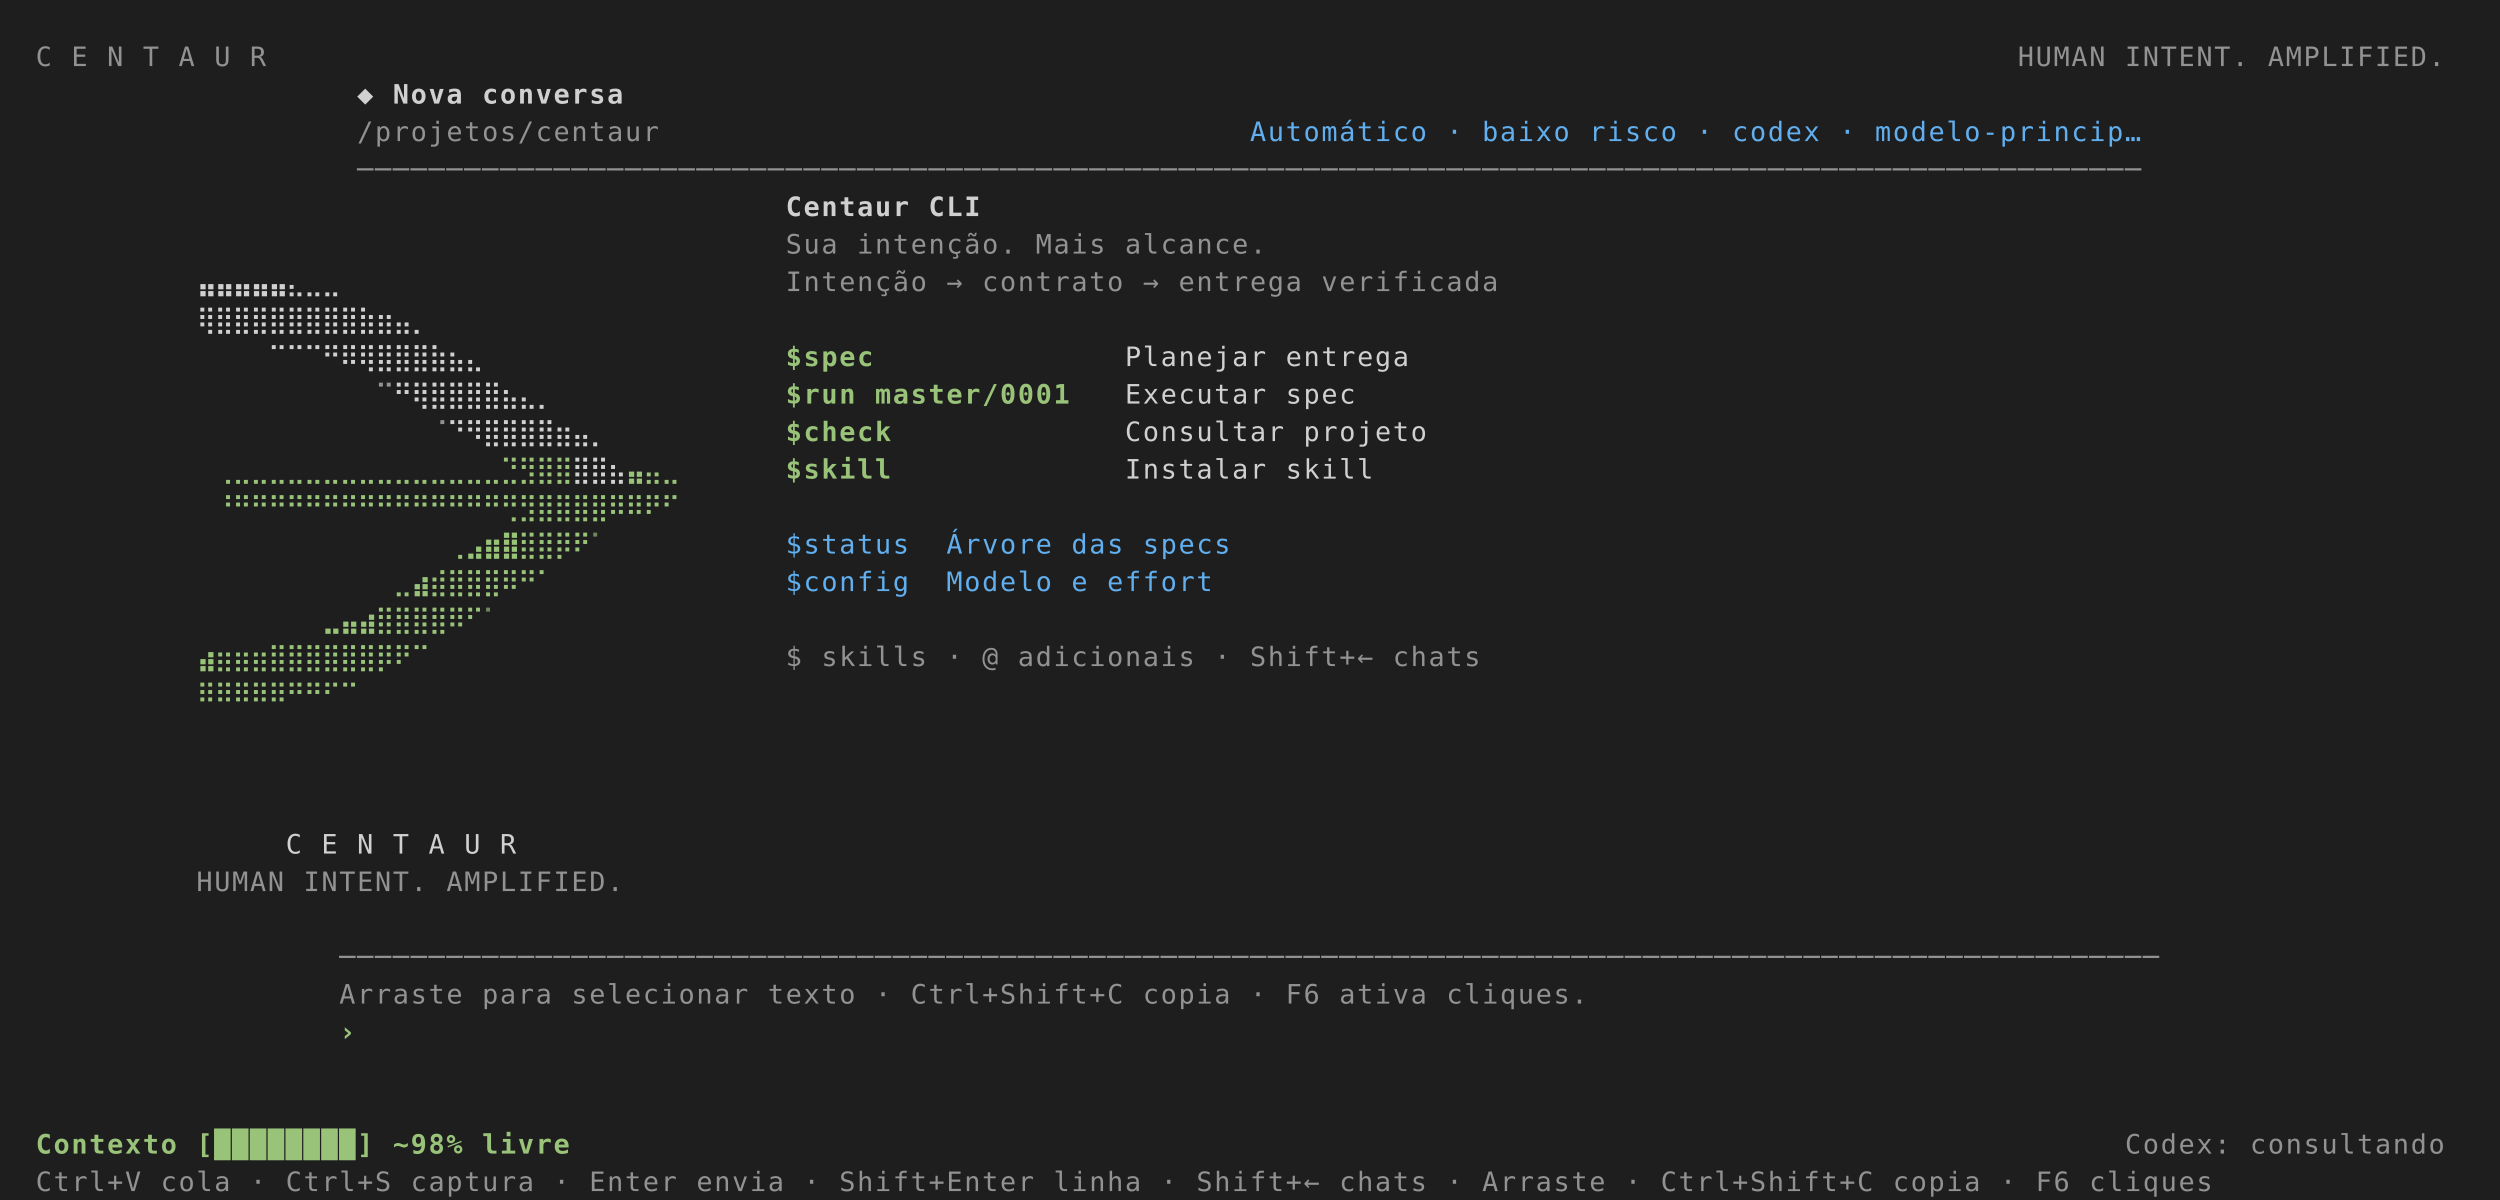
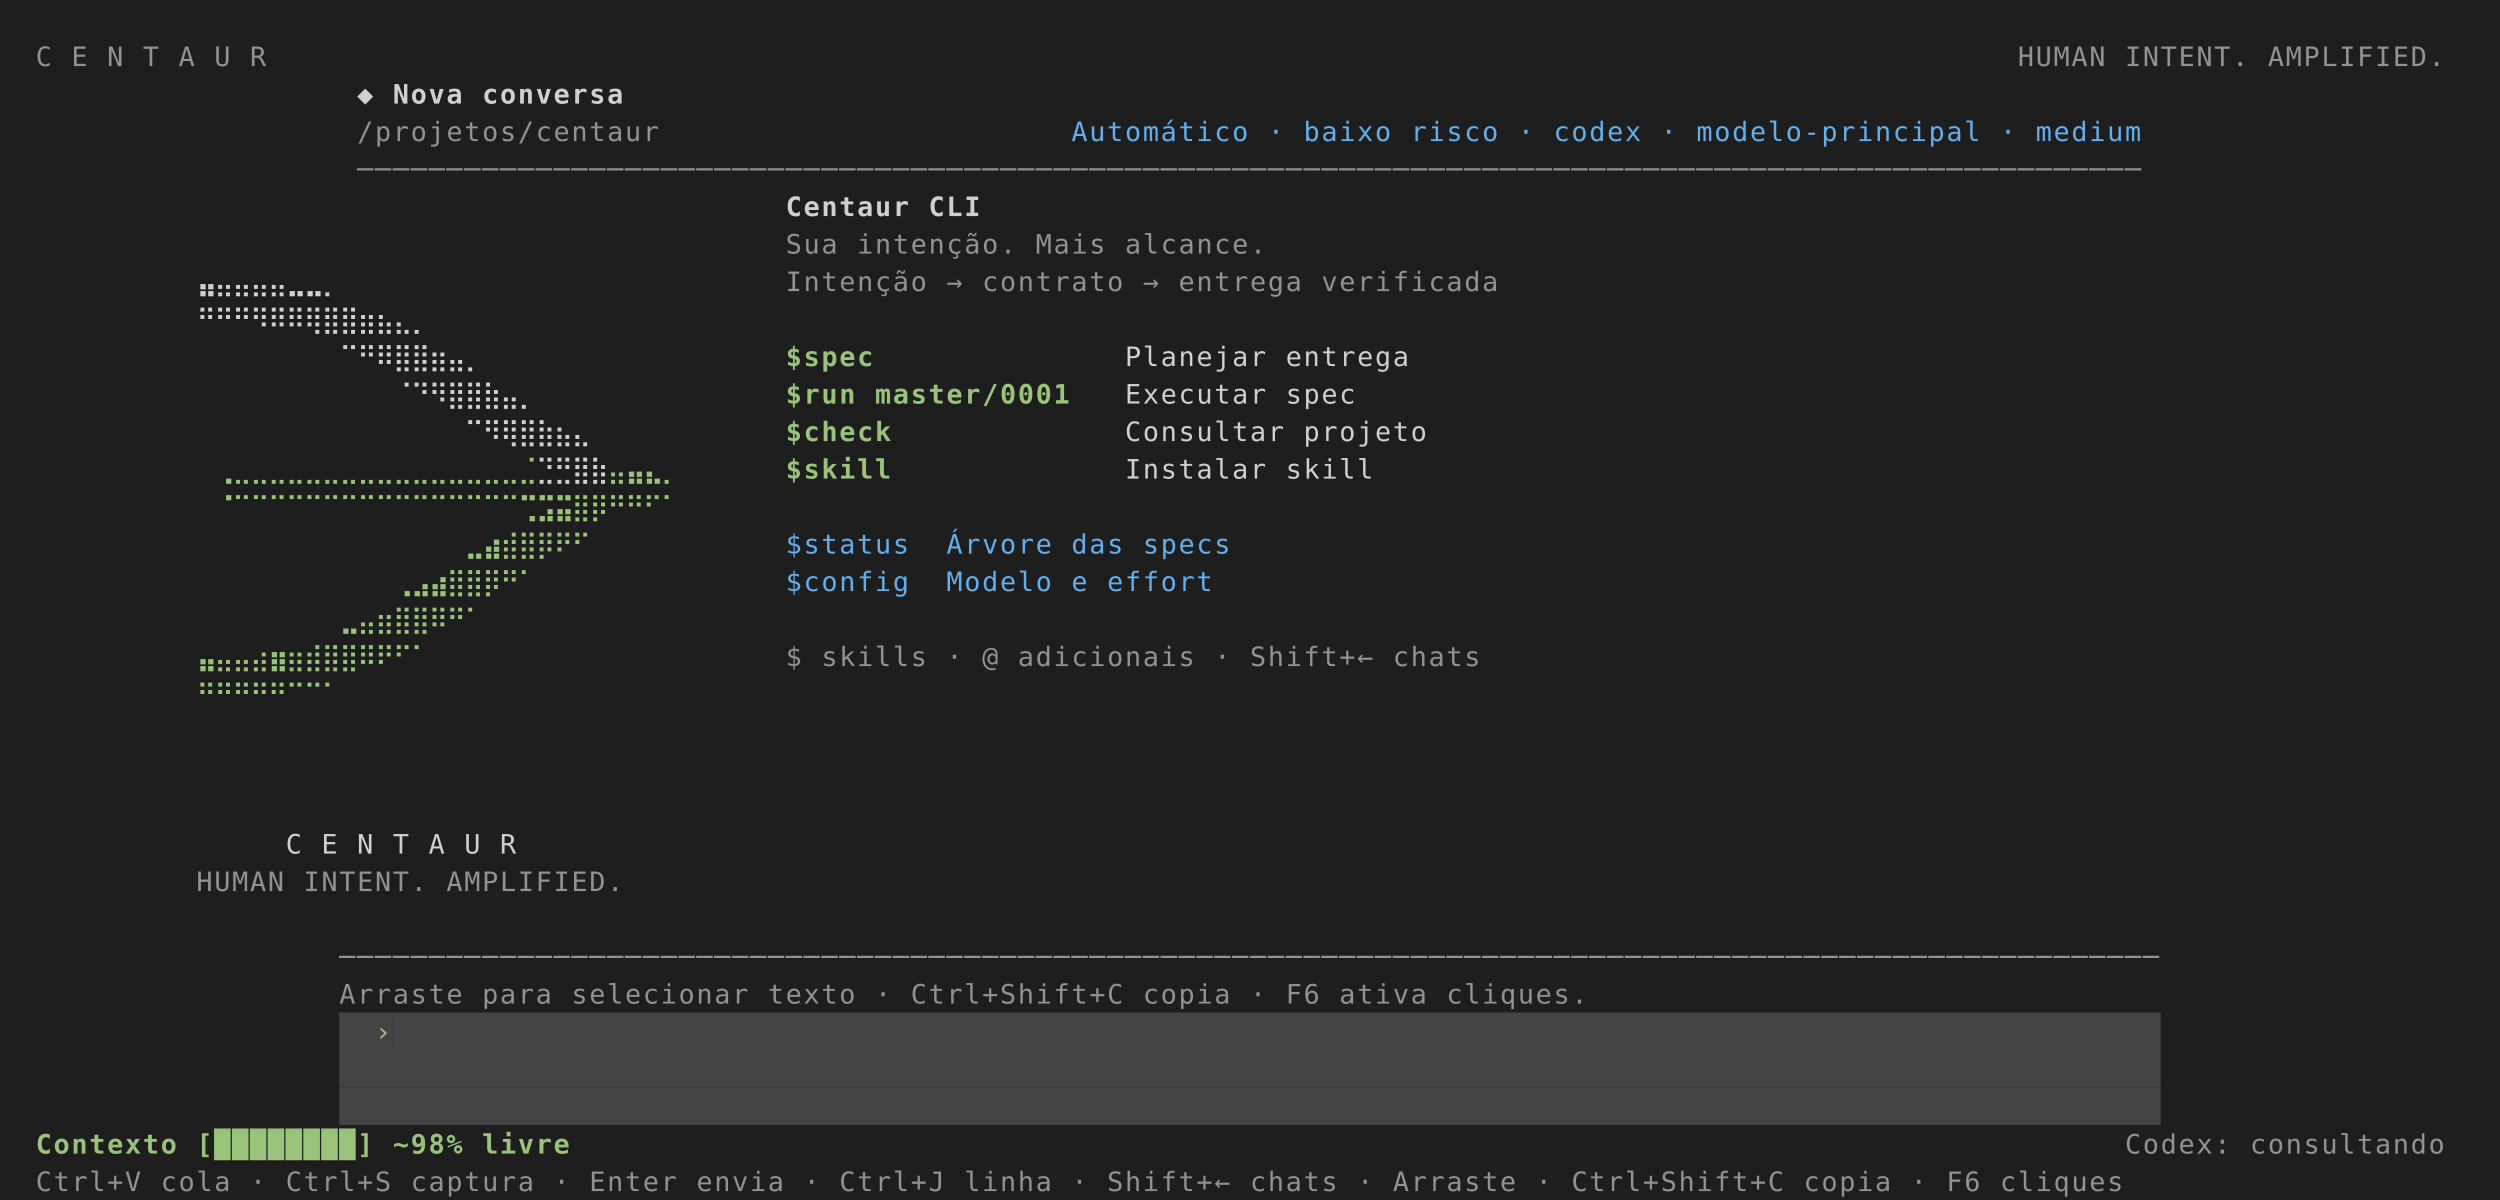
<svg xmlns="http://www.w3.org/2000/svg" width="1400" height="672" viewBox="0 0 1400 672">
  <rect width="100%" height="100%" fill="#1e1e1e" />
  <g font-family="DejaVu Sans Mono, DejaVu Sans, monospace" font-size="15">
    <rect x="20" y="21" width="130" height="21" fill="#1e1e1e" />
    <text y="37" fill="#929292" font-weight="normal">
      <tspan x="20">C</tspan>
      <tspan x="40">E</tspan>
      <tspan x="60">N</tspan>
      <tspan x="80">T</tspan>
      <tspan x="100">A</tspan>
      <tspan x="120">U</tspan>
      <tspan x="140">R</tspan>
    </text>
    <rect x="1130" y="21" width="240" height="21" fill="#1e1e1e" />
    <text y="37" fill="#929292" font-weight="normal">
      <tspan x="1130">H</tspan>
      <tspan x="1140">U</tspan>
      <tspan x="1150">M</tspan>
      <tspan x="1160">A</tspan>
      <tspan x="1170">N</tspan>
      <tspan x="1190">I</tspan>
      <tspan x="1200">N</tspan>
      <tspan x="1210">T</tspan>
      <tspan x="1220">E</tspan>
      <tspan x="1230">N</tspan>
      <tspan x="1240">T</tspan>
      <tspan x="1250">.</tspan>
      <tspan x="1270">A</tspan>
      <tspan x="1280">M</tspan>
      <tspan x="1290">P</tspan>
      <tspan x="1300">L</tspan>
      <tspan x="1310">I</tspan>
      <tspan x="1320">F</tspan>
      <tspan x="1330">I</tspan>
      <tspan x="1340">E</tspan>
      <tspan x="1350">D</tspan>
      <tspan x="1360">.</tspan>
    </text>
    <rect x="200" y="42" width="150" height="21" fill="#1e1e1e" />
    <text y="58" fill="#d0d0d0" font-weight="bold">
      <tspan x="200">◆</tspan>
      <tspan x="220">N</tspan>
      <tspan x="230">o</tspan>
      <tspan x="240">v</tspan>
      <tspan x="250">a</tspan>
      <tspan x="270">c</tspan>
      <tspan x="280">o</tspan>
      <tspan x="290">n</tspan>
      <tspan x="300">v</tspan>
      <tspan x="310">e</tspan>
      <tspan x="320">r</tspan>
      <tspan x="330">s</tspan>
      <tspan x="340">a</tspan>
    </text>
    <rect x="200" y="63" width="170" height="21" fill="#1e1e1e" />
    <text y="79" fill="#929292" font-weight="normal">
      <tspan x="200">/</tspan>
      <tspan x="210">p</tspan>
      <tspan x="220">r</tspan>
      <tspan x="230">o</tspan>
      <tspan x="240">j</tspan>
      <tspan x="250">e</tspan>
      <tspan x="260">t</tspan>
      <tspan x="270">o</tspan>
      <tspan x="280">s</tspan>
      <tspan x="290">/</tspan>
      <tspan x="300">c</tspan>
      <tspan x="310">e</tspan>
      <tspan x="320">n</tspan>
      <tspan x="330">t</tspan>
      <tspan x="340">a</tspan>
      <tspan x="350">u</tspan>
      <tspan x="360">r</tspan>
    </text>
-     <rect x="700" y="63" width="500" height="21" fill="#1e1e1e" />
+     <rect x="600" y="63" width="600" height="21" fill="#1e1e1e" />
    <text y="79" fill="#61afef" font-weight="normal">
-       <tspan x="700">A</tspan>
-       <tspan x="710">u</tspan>
-       <tspan x="720">t</tspan>
-       <tspan x="730">o</tspan>
-       <tspan x="740">m</tspan>
-       <tspan x="750">á</tspan>
-       <tspan x="760">t</tspan>
-       <tspan x="770">i</tspan>
-       <tspan x="780">c</tspan>
-       <tspan x="790">o</tspan>
-       <tspan x="810">·</tspan>
-       <tspan x="830">b</tspan>
-       <tspan x="840">a</tspan>
-       <tspan x="850">i</tspan>
-       <tspan x="860">x</tspan>
-       <tspan x="870">o</tspan>
-       <tspan x="890">r</tspan>
-       <tspan x="900">i</tspan>
-       <tspan x="910">s</tspan>
-       <tspan x="920">c</tspan>
-       <tspan x="930">o</tspan>
-       <tspan x="950">·</tspan>
-       <tspan x="970">c</tspan>
-       <tspan x="980">o</tspan>
-       <tspan x="990">d</tspan>
-       <tspan x="1000">e</tspan>
-       <tspan x="1010">x</tspan>
-       <tspan x="1030">·</tspan>
-       <tspan x="1050">m</tspan>
-       <tspan x="1060">o</tspan>
-       <tspan x="1070">d</tspan>
-       <tspan x="1080">e</tspan>
-       <tspan x="1090">l</tspan>
-       <tspan x="1100">o</tspan>
-       <tspan x="1110">-</tspan>
-       <tspan x="1120">p</tspan>
-       <tspan x="1130">r</tspan>
-       <tspan x="1140">i</tspan>
-       <tspan x="1150">n</tspan>
-       <tspan x="1160">c</tspan>
+       <tspan x="600">A</tspan>
+       <tspan x="610">u</tspan>
+       <tspan x="620">t</tspan>
+       <tspan x="630">o</tspan>
+       <tspan x="640">m</tspan>
+       <tspan x="650">á</tspan>
+       <tspan x="660">t</tspan>
+       <tspan x="670">i</tspan>
+       <tspan x="680">c</tspan>
+       <tspan x="690">o</tspan>
+       <tspan x="710">·</tspan>
+       <tspan x="730">b</tspan>
+       <tspan x="740">a</tspan>
+       <tspan x="750">i</tspan>
+       <tspan x="760">x</tspan>
+       <tspan x="770">o</tspan>
+       <tspan x="790">r</tspan>
+       <tspan x="800">i</tspan>
+       <tspan x="810">s</tspan>
+       <tspan x="820">c</tspan>
+       <tspan x="830">o</tspan>
+       <tspan x="850">·</tspan>
+       <tspan x="870">c</tspan>
+       <tspan x="880">o</tspan>
+       <tspan x="890">d</tspan>
+       <tspan x="900">e</tspan>
+       <tspan x="910">x</tspan>
+       <tspan x="930">·</tspan>
+       <tspan x="950">m</tspan>
+       <tspan x="960">o</tspan>
+       <tspan x="970">d</tspan>
+       <tspan x="980">e</tspan>
+       <tspan x="990">l</tspan>
+       <tspan x="1000">o</tspan>
+       <tspan x="1010">-</tspan>
+       <tspan x="1020">p</tspan>
+       <tspan x="1030">r</tspan>
+       <tspan x="1040">i</tspan>
+       <tspan x="1050">n</tspan>
+       <tspan x="1060">c</tspan>
+       <tspan x="1070">i</tspan>
+       <tspan x="1080">p</tspan>
+       <tspan x="1090">a</tspan>
+       <tspan x="1100">l</tspan>
+       <tspan x="1120">·</tspan>
+       <tspan x="1140">m</tspan>
+       <tspan x="1150">e</tspan>
+       <tspan x="1160">d</tspan>
      <tspan x="1170">i</tspan>
-       <tspan x="1180">p</tspan>
-       <tspan x="1190">…</tspan>
+       <tspan x="1180">u</tspan>
+       <tspan x="1190">m</tspan>
    </text>
    <rect x="200" y="84" width="1000" height="21" fill="#1e1e1e" />
    <text y="100" fill="#929292" font-weight="normal">
      <tspan x="200">─</tspan>
      <tspan x="210">─</tspan>
      <tspan x="220">─</tspan>
      <tspan x="230">─</tspan>
      <tspan x="240">─</tspan>
      <tspan x="250">─</tspan>
      <tspan x="260">─</tspan>
      <tspan x="270">─</tspan>
      <tspan x="280">─</tspan>
      <tspan x="290">─</tspan>
      <tspan x="300">─</tspan>
      <tspan x="310">─</tspan>
      <tspan x="320">─</tspan>
      <tspan x="330">─</tspan>
      <tspan x="340">─</tspan>
      <tspan x="350">─</tspan>
      <tspan x="360">─</tspan>
      <tspan x="370">─</tspan>
      <tspan x="380">─</tspan>
      <tspan x="390">─</tspan>
      <tspan x="400">─</tspan>
      <tspan x="410">─</tspan>
      <tspan x="420">─</tspan>
      <tspan x="430">─</tspan>
      <tspan x="440">─</tspan>
      <tspan x="450">─</tspan>
      <tspan x="460">─</tspan>
      <tspan x="470">─</tspan>
      <tspan x="480">─</tspan>
      <tspan x="490">─</tspan>
      <tspan x="500">─</tspan>
      <tspan x="510">─</tspan>
      <tspan x="520">─</tspan>
      <tspan x="530">─</tspan>
      <tspan x="540">─</tspan>
      <tspan x="550">─</tspan>
      <tspan x="560">─</tspan>
      <tspan x="570">─</tspan>
      <tspan x="580">─</tspan>
      <tspan x="590">─</tspan>
      <tspan x="600">─</tspan>
      <tspan x="610">─</tspan>
      <tspan x="620">─</tspan>
      <tspan x="630">─</tspan>
      <tspan x="640">─</tspan>
      <tspan x="650">─</tspan>
      <tspan x="660">─</tspan>
      <tspan x="670">─</tspan>
      <tspan x="680">─</tspan>
      <tspan x="690">─</tspan>
      <tspan x="700">─</tspan>
      <tspan x="710">─</tspan>
      <tspan x="720">─</tspan>
      <tspan x="730">─</tspan>
      <tspan x="740">─</tspan>
      <tspan x="750">─</tspan>
      <tspan x="760">─</tspan>
      <tspan x="770">─</tspan>
      <tspan x="780">─</tspan>
      <tspan x="790">─</tspan>
      <tspan x="800">─</tspan>
      <tspan x="810">─</tspan>
      <tspan x="820">─</tspan>
      <tspan x="830">─</tspan>
      <tspan x="840">─</tspan>
      <tspan x="850">─</tspan>
      <tspan x="860">─</tspan>
      <tspan x="870">─</tspan>
      <tspan x="880">─</tspan>
      <tspan x="890">─</tspan>
      <tspan x="900">─</tspan>
      <tspan x="910">─</tspan>
      <tspan x="920">─</tspan>
      <tspan x="930">─</tspan>
      <tspan x="940">─</tspan>
      <tspan x="950">─</tspan>
      <tspan x="960">─</tspan>
      <tspan x="970">─</tspan>
      <tspan x="980">─</tspan>
      <tspan x="990">─</tspan>
      <tspan x="1000">─</tspan>
      <tspan x="1010">─</tspan>
      <tspan x="1020">─</tspan>
      <tspan x="1030">─</tspan>
      <tspan x="1040">─</tspan>
      <tspan x="1050">─</tspan>
      <tspan x="1060">─</tspan>
      <tspan x="1070">─</tspan>
      <tspan x="1080">─</tspan>
      <tspan x="1090">─</tspan>
      <tspan x="1100">─</tspan>
      <tspan x="1110">─</tspan>
      <tspan x="1120">─</tspan>
      <tspan x="1130">─</tspan>
      <tspan x="1140">─</tspan>
      <tspan x="1150">─</tspan>
      <tspan x="1160">─</tspan>
      <tspan x="1170">─</tspan>
      <tspan x="1180">─</tspan>
      <tspan x="1190">─</tspan>
    </text>
    <rect x="440" y="105" width="110" height="21" fill="#1e1e1e" />
    <text y="121" fill="#d0d0d0" font-weight="bold">
      <tspan x="440">C</tspan>
      <tspan x="450">e</tspan>
      <tspan x="460">n</tspan>
      <tspan x="470">t</tspan>
      <tspan x="480">a</tspan>
      <tspan x="490">u</tspan>
      <tspan x="500">r</tspan>
      <tspan x="520">C</tspan>
      <tspan x="530">L</tspan>
      <tspan x="540">I</tspan>
    </text>
    <rect x="440" y="126" width="270" height="21" fill="#1e1e1e" />
    <text y="142" fill="#929292" font-weight="normal">
      <tspan x="440">S</tspan>
      <tspan x="450">u</tspan>
      <tspan x="460">a</tspan>
      <tspan x="480">i</tspan>
      <tspan x="490">n</tspan>
      <tspan x="500">t</tspan>
      <tspan x="510">e</tspan>
      <tspan x="520">n</tspan>
      <tspan x="530">ç</tspan>
      <tspan x="540">ã</tspan>
      <tspan x="550">o</tspan>
      <tspan x="560">.</tspan>
      <tspan x="580">M</tspan>
      <tspan x="590">a</tspan>
      <tspan x="600">i</tspan>
      <tspan x="610">s</tspan>
      <tspan x="630">a</tspan>
      <tspan x="640">l</tspan>
      <tspan x="650">c</tspan>
      <tspan x="660">a</tspan>
      <tspan x="670">n</tspan>
      <tspan x="680">c</tspan>
      <tspan x="690">e</tspan>
      <tspan x="700">.</tspan>
    </text>
-     <rect x="110" y="147" width="50" height="21" fill="#1e1e1e" />
+     <rect x="110" y="147" width="10" height="21" fill="#1e1e1e" />
    <text y="163" fill="#d0d0d0" font-weight="bold">
      <tspan x="110">⣤</tspan>
+     </text>
+     <rect x="120" y="147" width="40" height="21" fill="#1e1e1e" />
+     <text y="163" fill="#d0d0d0" font-weight="normal">
      <tspan x="120">⣤</tspan>
      <tspan x="130">⣤</tspan>
      <tspan x="140">⣤</tspan>
      <tspan x="150">⣤</tspan>
    </text>
-     <rect x="160" y="147" width="30" height="21" fill="#1e1e1e" />
+     <rect x="160" y="147" width="20" height="21" fill="#1e1e1e" />
+     <text y="163" fill="#d0d0d0" font-weight="bold">
+       <tspan x="160">⣀</tspan>
+       <tspan x="170">⣀</tspan>
+     </text>
+     <rect x="180" y="147" width="10" height="21" fill="#1e1e1e" />
    <text y="163" fill="#d0d0d0" font-weight="normal">
-       <tspan x="160">⣄</tspan>
-       <tspan x="170">⣀</tspan>
-       <tspan x="180">⣀</tspan>
+       <tspan x="180">⡀</tspan>
    </text>
    <rect x="440" y="147" width="400" height="21" fill="#1e1e1e" />
    <text y="163" fill="#929292" font-weight="normal">
      <tspan x="440">I</tspan>
      <tspan x="450">n</tspan>
      <tspan x="460">t</tspan>
      <tspan x="470">e</tspan>
      <tspan x="480">n</tspan>
      <tspan x="490">ç</tspan>
      <tspan x="500">ã</tspan>
      <tspan x="510">o</tspan>
      <tspan x="530">→</tspan>
      <tspan x="550">c</tspan>
      <tspan x="560">o</tspan>
      <tspan x="570">n</tspan>
      <tspan x="580">t</tspan>
      <tspan x="590">r</tspan>
      <tspan x="600">a</tspan>
      <tspan x="610">t</tspan>
      <tspan x="620">o</tspan>
      <tspan x="640">→</tspan>
      <tspan x="660">e</tspan>
      <tspan x="670">n</tspan>
      <tspan x="680">t</tspan>
      <tspan x="690">r</tspan>
      <tspan x="700">e</tspan>
      <tspan x="710">g</tspan>
      <tspan x="720">a</tspan>
      <tspan x="740">v</tspan>
      <tspan x="750">e</tspan>
      <tspan x="760">r</tspan>
      <tspan x="770">i</tspan>
      <tspan x="780">f</tspan>
      <tspan x="790">i</tspan>
      <tspan x="800">c</tspan>
      <tspan x="810">a</tspan>
      <tspan x="820">d</tspan>
      <tspan x="830">a</tspan>
    </text>
    <rect x="110" y="168" width="130" height="21" fill="#1e1e1e" />
    <text y="184" fill="#d0d0d0" font-weight="normal">
-       <tspan x="110">⢿</tspan>
-       <tspan x="120">⣿</tspan>
-       <tspan x="130">⣿</tspan>
-       <tspan x="140">⣿</tspan>
-       <tspan x="150">⣿</tspan>
-       <tspan x="160">⣿</tspan>
-       <tspan x="170">⣿</tspan>
+       <tspan x="110">⠛</tspan>
+       <tspan x="120">⠛</tspan>
+       <tspan x="130">⠛</tspan>
+       <tspan x="140">⠻</tspan>
+       <tspan x="150">⠿</tspan>
+       <tspan x="160">⠿</tspan>
+       <tspan x="170">⢿</tspan>
      <tspan x="180">⣿</tspan>
      <tspan x="190">⣿</tspan>
-       <tspan x="200">⣷</tspan>
-       <tspan x="210">⣶</tspan>
-       <tspan x="220">⣤</tspan>
+       <tspan x="200">⣶</tspan>
+       <tspan x="210">⣦</tspan>
+       <tspan x="220">⣄</tspan>
      <tspan x="230">⡀</tspan>
    </text>
-     <rect x="150" y="189" width="120" height="21" fill="#1e1e1e" />
+     <rect x="190" y="189" width="80" height="21" fill="#1e1e1e" />
    <text y="205" fill="#d0d0d0" font-weight="normal">
-       <tspan x="150">⠉</tspan>
-       <tspan x="160">⠉</tspan>
-       <tspan x="170">⠉</tspan>
-       <tspan x="180">⠛</tspan>
-       <tspan x="190">⠿</tspan>
-       <tspan x="200">⢿</tspan>
-       <tspan x="210">⣿</tspan>
+       <tspan x="190">⠉</tspan>
+       <tspan x="200">⠛</tspan>
+       <tspan x="210">⠿</tspan>
      <tspan x="220">⣿</tspan>
      <tspan x="230">⣿</tspan>
-       <tspan x="240">⣷</tspan>
-       <tspan x="250">⣦</tspan>
-       <tspan x="260">⣄</tspan>
+       <tspan x="240">⣶</tspan>
+       <tspan x="250">⣤</tspan>
+       <tspan x="260">⡀</tspan>
    </text>
    <rect x="440" y="189" width="50" height="21" fill="#1e1e1e" />
    <text y="205" fill="#98c379" font-weight="bold">
      <tspan x="440">$</tspan>
      <tspan x="450">s</tspan>
      <tspan x="460">p</tspan>
      <tspan x="470">e</tspan>
      <tspan x="480">c</tspan>
    </text>
    <rect x="630" y="189" width="160" height="21" fill="#1e1e1e" />
    <text y="205" fill="#d0d0d0" font-weight="normal">
      <tspan x="630">P</tspan>
      <tspan x="640">l</tspan>
      <tspan x="650">a</tspan>
      <tspan x="660">n</tspan>
      <tspan x="670">e</tspan>
      <tspan x="680">j</tspan>
      <tspan x="690">a</tspan>
      <tspan x="700">r</tspan>
      <tspan x="720">e</tspan>
      <tspan x="730">n</tspan>
      <tspan x="740">t</tspan>
      <tspan x="750">r</tspan>
      <tspan x="760">e</tspan>
      <tspan x="770">g</tspan>
      <tspan x="780">a</tspan>
    </text>
-     <rect x="210" y="210" width="10" height="21" fill="#1e1e1e" />
-     <text y="226" fill="#929292" font-weight="normal">
-       <tspan x="210">⠉</tspan>
-     </text>
-     <rect x="220" y="210" width="90" height="21" fill="#1e1e1e" />
+     <rect x="220" y="210" width="80" height="21" fill="#1e1e1e" />
    <text y="226" fill="#d0d0d0" font-weight="normal">
-       <tspan x="220">⠛</tspan>
-       <tspan x="230">⢿</tspan>
-       <tspan x="240">⣿</tspan>
+       <tspan x="220">⠈</tspan>
+       <tspan x="230">⠙</tspan>
+       <tspan x="240">⠻</tspan>
      <tspan x="250">⣿</tspan>
      <tspan x="260">⣿</tspan>
-       <tspan x="270">⣿</tspan>
-       <tspan x="280">⣦</tspan>
-       <tspan x="290">⣄</tspan>
-       <tspan x="300">⡀</tspan>
+       <tspan x="270">⣷</tspan>
+       <tspan x="280">⣤</tspan>
+       <tspan x="290">⡀</tspan>
    </text>
    <rect x="440" y="210" width="160" height="21" fill="#1e1e1e" />
    <text y="226" fill="#98c379" font-weight="bold">
      <tspan x="440">$</tspan>
      <tspan x="450">r</tspan>
      <tspan x="460">u</tspan>
      <tspan x="470">n</tspan>
      <tspan x="490">m</tspan>
      <tspan x="500">a</tspan>
      <tspan x="510">s</tspan>
      <tspan x="520">t</tspan>
      <tspan x="530">e</tspan>
      <tspan x="540">r</tspan>
      <tspan x="550">/</tspan>
      <tspan x="560">0</tspan>
      <tspan x="570">0</tspan>
      <tspan x="580">0</tspan>
      <tspan x="590">1</tspan>
    </text>
    <rect x="630" y="210" width="130" height="21" fill="#1e1e1e" />
    <text y="226" fill="#d0d0d0" font-weight="normal">
      <tspan x="630">E</tspan>
      <tspan x="640">x</tspan>
      <tspan x="650">e</tspan>
      <tspan x="660">c</tspan>
      <tspan x="670">u</tspan>
      <tspan x="680">t</tspan>
      <tspan x="690">a</tspan>
      <tspan x="700">r</tspan>
      <tspan x="720">s</tspan>
      <tspan x="730">p</tspan>
      <tspan x="740">e</tspan>
      <tspan x="750">c</tspan>
    </text>
-     <rect x="240" y="231" width="10" height="21" fill="#1e1e1e" />
-     <text y="247" fill="#929292" font-weight="normal">
-       <tspan x="240">⠈</tspan>
-     </text>
-     <rect x="250" y="231" width="90" height="21" fill="#1e1e1e" />
+     <rect x="260" y="231" width="70" height="21" fill="#1e1e1e" />
    <text y="247" fill="#d0d0d0" font-weight="normal">
-       <tspan x="250">⠙</tspan>
-       <tspan x="260">⠻</tspan>
-       <tspan x="270">⣿</tspan>
-       <tspan x="280">⣿</tspan>
+       <tspan x="260">⠉</tspan>
+       <tspan x="270">⠻</tspan>
+       <tspan x="280">⢿</tspan>
      <tspan x="290">⣿</tspan>
-       <tspan x="300">⣿</tspan>
-       <tspan x="310">⣶</tspan>
-       <tspan x="320">⣤</tspan>
-       <tspan x="330">⡀</tspan>
+       <tspan x="300">⣷</tspan>
+       <tspan x="310">⣦</tspan>
+       <tspan x="320">⣄</tspan>
    </text>
    <rect x="440" y="231" width="60" height="21" fill="#1e1e1e" />
    <text y="247" fill="#98c379" font-weight="bold">
      <tspan x="440">$</tspan>
      <tspan x="450">c</tspan>
      <tspan x="460">h</tspan>
      <tspan x="470">e</tspan>
      <tspan x="480">c</tspan>
      <tspan x="490">k</tspan>
    </text>
    <rect x="630" y="231" width="170" height="21" fill="#1e1e1e" />
    <text y="247" fill="#d0d0d0" font-weight="normal">
      <tspan x="630">C</tspan>
      <tspan x="640">o</tspan>
      <tspan x="650">n</tspan>
      <tspan x="660">s</tspan>
      <tspan x="670">u</tspan>
      <tspan x="680">l</tspan>
      <tspan x="690">t</tspan>
      <tspan x="700">a</tspan>
      <tspan x="710">r</tspan>
      <tspan x="730">p</tspan>
      <tspan x="740">r</tspan>
      <tspan x="750">o</tspan>
      <tspan x="760">j</tspan>
      <tspan x="770">e</tspan>
      <tspan x="780">t</tspan>
      <tspan x="790">o</tspan>
    </text>
-     <rect x="120" y="252" width="200" height="21" fill="#1e1e1e" />
+     <rect x="120" y="252" width="10" height="21" fill="#1e1e1e" />
+     <text y="268" fill="#98c379" font-weight="bold">
+       <tspan x="120">⢀</tspan>
+     </text>
+     <rect x="130" y="252" width="170" height="21" fill="#1e1e1e" />
    <text y="268" fill="#98c379" font-weight="normal">
-       <tspan x="120">⢀</tspan>
      <tspan x="130">⣀</tspan>
      <tspan x="140">⣀</tspan>
      <tspan x="150">⣀</tspan>
      <tspan x="160">⣀</tspan>
      <tspan x="170">⣀</tspan>
      <tspan x="180">⣀</tspan>
      <tspan x="190">⣀</tspan>
      <tspan x="200">⣀</tspan>
      <tspan x="210">⣀</tspan>
      <tspan x="220">⣀</tspan>
      <tspan x="230">⣀</tspan>
      <tspan x="240">⣀</tspan>
      <tspan x="250">⣀</tspan>
      <tspan x="260">⣀</tspan>
      <tspan x="270">⣀</tspan>
-       <tspan x="280">⣙</tspan>
-       <tspan x="290">⣻</tspan>
-       <tspan x="300">⣿</tspan>
-       <tspan x="310">⣿</tspan>
-     </text>
-     <rect x="320" y="252" width="30" height="21" fill="#1e1e1e" />
+       <tspan x="280">⣀</tspan>
+       <tspan x="290">⣈</tspan>
+     </text>
+     <rect x="300" y="252" width="40" height="21" fill="#1e1e1e" />
    <text y="268" fill="#d0d0d0" font-weight="normal">
+       <tspan x="300">⣙</tspan>
+       <tspan x="310">⣛</tspan>
      <tspan x="320">⣿</tspan>
-       <tspan x="330">⣿</tspan>
-       <tspan x="340">⣦</tspan>
-     </text>
-     <rect x="350" y="252" width="10" height="21" fill="#1e1e1e" />
+       <tspan x="330">⣷</tspan>
+     </text>
+     <rect x="340" y="252" width="10" height="21" fill="#1e1e1e" />
+     <text y="268" fill="#98c379" font-weight="normal">
+       <tspan x="340">⣤</tspan>
+     </text>
+     <rect x="350" y="252" width="20" height="21" fill="#1e1e1e" />
    <text y="268" fill="#98c379" font-weight="bold">
      <tspan x="350">⣤</tspan>
-     </text>
-     <rect x="360" y="252" width="20" height="21" fill="#1e1e1e" />
+       <tspan x="360">⣄</tspan>
+     </text>
+     <rect x="370" y="252" width="10" height="21" fill="#1e1e1e" />
    <text y="268" fill="#98c379" font-weight="normal">
-       <tspan x="360">⣤</tspan>
-       <tspan x="370">⣀</tspan>
+       <tspan x="370">⡀</tspan>
    </text>
    <rect x="440" y="252" width="60" height="21" fill="#1e1e1e" />
    <text y="268" fill="#98c379" font-weight="bold">
      <tspan x="440">$</tspan>
      <tspan x="450">s</tspan>
      <tspan x="460">k</tspan>
      <tspan x="470">i</tspan>
      <tspan x="480">l</tspan>
      <tspan x="490">l</tspan>
    </text>
    <rect x="630" y="252" width="140" height="21" fill="#1e1e1e" />
    <text y="268" fill="#d0d0d0" font-weight="normal">
      <tspan x="630">I</tspan>
      <tspan x="640">n</tspan>
      <tspan x="650">s</tspan>
      <tspan x="660">t</tspan>
      <tspan x="670">a</tspan>
      <tspan x="680">l</tspan>
      <tspan x="690">a</tspan>
      <tspan x="700">r</tspan>
      <tspan x="720">s</tspan>
      <tspan x="730">k</tspan>
      <tspan x="740">i</tspan>
      <tspan x="750">l</tspan>
      <tspan x="760">l</tspan>
    </text>
-     <rect x="120" y="273" width="260" height="21" fill="#1e1e1e" />
+     <rect x="120" y="273" width="10" height="21" fill="#1e1e1e" />
+     <text y="289" fill="#98c379" font-weight="bold">
+       <tspan x="120">⠈</tspan>
+     </text>
+     <rect x="130" y="273" width="160" height="21" fill="#1e1e1e" />
    <text y="289" fill="#98c379" font-weight="normal">
-       <tspan x="120">⠘</tspan>
-       <tspan x="130">⠛</tspan>
-       <tspan x="140">⠛</tspan>
-       <tspan x="150">⠛</tspan>
-       <tspan x="160">⠛</tspan>
-       <tspan x="170">⠛</tspan>
-       <tspan x="180">⠛</tspan>
-       <tspan x="190">⠛</tspan>
-       <tspan x="200">⠛</tspan>
-       <tspan x="210">⠛</tspan>
-       <tspan x="220">⠛</tspan>
-       <tspan x="230">⠛</tspan>
-       <tspan x="240">⠛</tspan>
-       <tspan x="250">⠛</tspan>
-       <tspan x="260">⠛</tspan>
-       <tspan x="270">⠛</tspan>
-       <tspan x="280">⢛</tspan>
-       <tspan x="290">⣻</tspan>
-       <tspan x="300">⣿</tspan>
-       <tspan x="310">⣿</tspan>
+       <tspan x="130">⠉</tspan>
+       <tspan x="140">⠉</tspan>
+       <tspan x="150">⠉</tspan>
+       <tspan x="160">⠉</tspan>
+       <tspan x="170">⠉</tspan>
+       <tspan x="180">⠉</tspan>
+       <tspan x="190">⠉</tspan>
+       <tspan x="200">⠉</tspan>
+       <tspan x="210">⠉</tspan>
+       <tspan x="220">⠉</tspan>
+       <tspan x="230">⠉</tspan>
+       <tspan x="240">⠉</tspan>
+       <tspan x="250">⠉</tspan>
+       <tspan x="260">⠉</tspan>
+       <tspan x="270">⠉</tspan>
+       <tspan x="280">⠉</tspan>
+     </text>
+     <rect x="290" y="273" width="30" height="21" fill="#1e1e1e" />
+     <text y="289" fill="#98c379" font-weight="bold">
+       <tspan x="290">⢉</tspan>
+       <tspan x="300">⣩</tspan>
+       <tspan x="310">⣭</tspan>
+     </text>
+     <rect x="320" y="273" width="60" height="21" fill="#1e1e1e" />
+     <text y="289" fill="#98c379" font-weight="normal">
      <tspan x="320">⣿</tspan>
-       <tspan x="330">⣿</tspan>
-       <tspan x="340">⠿</tspan>
-       <tspan x="350">⠿</tspan>
-       <tspan x="360">⠟</tspan>
-       <tspan x="370">⠋</tspan>
-     </text>
-     <rect x="250" y="294" width="10" height="21" fill="#1e1e1e" />
+       <tspan x="330">⡿</tspan>
+       <tspan x="340">⠛</tspan>
+       <tspan x="350">⠛</tspan>
+       <tspan x="360">⠋</tspan>
+       <tspan x="370">⠁</tspan>
+     </text>
+     <rect x="260" y="294" width="20" height="21" fill="#1e1e1e" />
+     <text y="310" fill="#98c379" font-weight="bold">
+       <tspan x="260">⣀</tspan>
+       <tspan x="270">⣴</tspan>
+     </text>
+     <rect x="280" y="294" width="50" height="21" fill="#1e1e1e" />
    <text y="310" fill="#98c379" font-weight="normal">
-       <tspan x="250">⢀</tspan>
-     </text>
-     <rect x="260" y="294" width="30" height="21" fill="#1e1e1e" />
-     <text y="310" fill="#98c379" font-weight="bold">
-       <tspan x="260">⣠</tspan>
-       <tspan x="270">⣶</tspan>
-       <tspan x="280">⣿</tspan>
-     </text>
-     <rect x="290" y="294" width="40" height="21" fill="#1e1e1e" />
-     <text y="310" fill="#98c379" font-weight="normal">
+       <tspan x="280">⣾</tspan>
      <tspan x="290">⣿</tspan>
-       <tspan x="300">⣿</tspan>
-       <tspan x="310">⡿</tspan>
-       <tspan x="320">⠟</tspan>
-     </text>
-     <rect x="330" y="294" width="10" height="21" fill="#1e1e1e" />
-     <text y="310" fill="#6d8959" font-weight="normal">
-       <tspan x="330">⠁</tspan>
+       <tspan x="300">⡿</tspan>
+       <tspan x="310">⠟</tspan>
+       <tspan x="320">⠋</tspan>
    </text>
    <rect x="440" y="294" width="250" height="21" fill="#1e1e1e" />
    <text y="310" fill="#61afef" font-weight="normal">
      <tspan x="440">$</tspan>
      <tspan x="450">s</tspan>
      <tspan x="460">t</tspan>
      <tspan x="470">a</tspan>
      <tspan x="480">t</tspan>
      <tspan x="490">u</tspan>
      <tspan x="500">s</tspan>
      <tspan x="530">Á</tspan>
      <tspan x="540">r</tspan>
      <tspan x="550">v</tspan>
      <tspan x="560">o</tspan>
      <tspan x="570">r</tspan>
      <tspan x="580">e</tspan>
      <tspan x="600">d</tspan>
      <tspan x="610">a</tspan>
      <tspan x="620">s</tspan>
      <tspan x="640">s</tspan>
      <tspan x="650">p</tspan>
      <tspan x="660">e</tspan>
      <tspan x="670">c</tspan>
      <tspan x="680">s</tspan>
    </text>
-     <rect x="220" y="315" width="10" height="21" fill="#1e1e1e" />
+     <rect x="220" y="315" width="30" height="21" fill="#1e1e1e" />
+     <text y="331" fill="#98c379" font-weight="bold">
+       <tspan x="220">⢀</tspan>
+       <tspan x="230">⣠</tspan>
+       <tspan x="240">⣴</tspan>
+     </text>
+     <rect x="250" y="315" width="50" height="21" fill="#1e1e1e" />
    <text y="331" fill="#98c379" font-weight="normal">
-       <tspan x="220">⣀</tspan>
-     </text>
-     <rect x="230" y="315" width="10" height="21" fill="#1e1e1e" />
-     <text y="331" fill="#98c379" font-weight="bold">
-       <tspan x="230">⣴</tspan>
-     </text>
-     <rect x="240" y="315" width="70" height="21" fill="#1e1e1e" />
-     <text y="331" fill="#98c379" font-weight="normal">
-       <tspan x="240">⣾</tspan>
      <tspan x="250">⣿</tspan>
      <tspan x="260">⣿</tspan>
-       <tspan x="270">⣿</tspan>
-       <tspan x="280">⠿</tspan>
-       <tspan x="290">⠛</tspan>
-       <tspan x="300">⠁</tspan>
+       <tspan x="270">⡿</tspan>
+       <tspan x="280">⠛</tspan>
+       <tspan x="290">⠁</tspan>
    </text>
    <rect x="440" y="315" width="240" height="21" fill="#1e1e1e" />
    <text y="331" fill="#61afef" font-weight="normal">
      <tspan x="440">$</tspan>
      <tspan x="450">c</tspan>
      <tspan x="460">o</tspan>
      <tspan x="470">n</tspan>
      <tspan x="480">f</tspan>
      <tspan x="490">i</tspan>
      <tspan x="500">g</tspan>
      <tspan x="530">M</tspan>
      <tspan x="540">o</tspan>
      <tspan x="550">d</tspan>
      <tspan x="560">e</tspan>
      <tspan x="570">l</tspan>
      <tspan x="580">o</tspan>
      <tspan x="600">e</tspan>
      <tspan x="620">e</tspan>
      <tspan x="630">f</tspan>
      <tspan x="640">f</tspan>
      <tspan x="650">o</tspan>
      <tspan x="660">r</tspan>
      <tspan x="670">t</tspan>
    </text>
-     <rect x="180" y="336" width="30" height="21" fill="#1e1e1e" />
+     <rect x="190" y="336" width="10" height="21" fill="#1e1e1e" />
    <text y="352" fill="#98c379" font-weight="bold">
-       <tspan x="180">⣀</tspan>
-       <tspan x="190">⣤</tspan>
-       <tspan x="200">⣴</tspan>
-     </text>
-     <rect x="210" y="336" width="60" height="21" fill="#1e1e1e" />
+       <tspan x="190">⣀</tspan>
+     </text>
+     <rect x="200" y="336" width="70" height="21" fill="#1e1e1e" />
    <text y="352" fill="#98c379" font-weight="normal">
-       <tspan x="210">⣿</tspan>
+       <tspan x="200">⣤</tspan>
+       <tspan x="210">⣶</tspan>
      <tspan x="220">⣿</tspan>
      <tspan x="230">⣿</tspan>
-       <tspan x="240">⣿</tspan>
-       <tspan x="250">⠿</tspan>
-       <tspan x="260">⠋</tspan>
-     </text>
-     <rect x="270" y="336" width="10" height="21" fill="#1e1e1e" />
-     <text y="352" fill="#6d8959" font-weight="normal">
-       <tspan x="270">⠁</tspan>
+       <tspan x="240">⠿</tspan>
+       <tspan x="250">⠛</tspan>
+       <tspan x="260">⠁</tspan>
    </text>
    <rect x="110" y="357" width="10" height="21" fill="#1e1e1e" />
    <text y="373" fill="#98c379" font-weight="bold">
-       <tspan x="110">⣴</tspan>
-     </text>
-     <rect x="120" y="357" width="120" height="21" fill="#1e1e1e" />
+       <tspan x="110">⣤</tspan>
+     </text>
+     <rect x="120" y="357" width="30" height="21" fill="#1e1e1e" />
    <text y="373" fill="#98c379" font-weight="normal">
-       <tspan x="120">⣶</tspan>
-       <tspan x="130">⣶</tspan>
-       <tspan x="140">⣶</tspan>
-       <tspan x="150">⣿</tspan>
-       <tspan x="160">⣿</tspan>
-       <tspan x="170">⣿</tspan>
+       <tspan x="120">⣤</tspan>
+       <tspan x="130">⣤</tspan>
+       <tspan x="140">⣴</tspan>
+     </text>
+     <rect x="150" y="357" width="10" height="21" fill="#1e1e1e" />
+     <text y="373" fill="#98c379" font-weight="bold">
+       <tspan x="150">⣶</tspan>
+     </text>
+     <rect x="160" y="357" width="80" height="21" fill="#1e1e1e" />
+     <text y="373" fill="#98c379" font-weight="normal">
+       <tspan x="160">⣶</tspan>
+       <tspan x="170">⣾</tspan>
      <tspan x="180">⣿</tspan>
      <tspan x="190">⣿</tspan>
-       <tspan x="200">⣿</tspan>
-       <tspan x="210">⡿</tspan>
-       <tspan x="220">⠟</tspan>
-       <tspan x="230">⠉</tspan>
+       <tspan x="200">⠿</tspan>
+       <tspan x="210">⠟</tspan>
+       <tspan x="220">⠋</tspan>
+       <tspan x="230">⠁</tspan>
    </text>
    <rect x="440" y="357" width="390" height="21" fill="#1e1e1e" />
    <text y="373" fill="#929292" font-weight="normal">
      <tspan x="440">$</tspan>
      <tspan x="460">s</tspan>
      <tspan x="470">k</tspan>
      <tspan x="480">i</tspan>
      <tspan x="490">l</tspan>
      <tspan x="500">l</tspan>
      <tspan x="510">s</tspan>
      <tspan x="530">·</tspan>
      <tspan x="550">@</tspan>
      <tspan x="570">a</tspan>
      <tspan x="580">d</tspan>
      <tspan x="590">i</tspan>
      <tspan x="600">c</tspan>
      <tspan x="610">i</tspan>
      <tspan x="620">o</tspan>
      <tspan x="630">n</tspan>
      <tspan x="640">a</tspan>
      <tspan x="650">i</tspan>
      <tspan x="660">s</tspan>
      <tspan x="680">·</tspan>
      <tspan x="700">S</tspan>
      <tspan x="710">h</tspan>
      <tspan x="720">i</tspan>
      <tspan x="730">f</tspan>
      <tspan x="740">t</tspan>
      <tspan x="750">+</tspan>
      <tspan x="760">←</tspan>
      <tspan x="780">c</tspan>
      <tspan x="790">h</tspan>
      <tspan x="800">a</tspan>
      <tspan x="810">t</tspan>
      <tspan x="820">s</tspan>
    </text>
-     <rect x="110" y="378" width="90" height="21" fill="#1e1e1e" />
+     <rect x="110" y="378" width="80" height="21" fill="#1e1e1e" />
    <text y="394" fill="#98c379" font-weight="normal">
-       <tspan x="110">⠿</tspan>
-       <tspan x="120">⠿</tspan>
-       <tspan x="130">⠿</tspan>
-       <tspan x="140">⠿</tspan>
-       <tspan x="150">⠿</tspan>
-       <tspan x="160">⠛</tspan>
-       <tspan x="170">⠛</tspan>
-       <tspan x="180">⠋</tspan>
-       <tspan x="190">⠉</tspan>
+       <tspan x="110">⠛</tspan>
+       <tspan x="120">⠛</tspan>
+       <tspan x="130">⠛</tspan>
+       <tspan x="140">⠛</tspan>
+       <tspan x="150">⠛</tspan>
+       <tspan x="160">⠉</tspan>
+       <tspan x="170">⠉</tspan>
+       <tspan x="180">⠁</tspan>
    </text>
    <rect x="160" y="462" width="130" height="21" fill="#1e1e1e" />
    <text y="478" fill="#d0d0d0" font-weight="normal">
      <tspan x="160">C</tspan>
      <tspan x="180">E</tspan>
      <tspan x="200">N</tspan>
      <tspan x="220">T</tspan>
      <tspan x="240">A</tspan>
      <tspan x="260">U</tspan>
      <tspan x="280">R</tspan>
    </text>
    <rect x="110" y="483" width="240" height="21" fill="#1e1e1e" />
    <text y="499" fill="#929292" font-weight="normal">
      <tspan x="110">H</tspan>
      <tspan x="120">U</tspan>
      <tspan x="130">M</tspan>
      <tspan x="140">A</tspan>
      <tspan x="150">N</tspan>
      <tspan x="170">I</tspan>
      <tspan x="180">N</tspan>
      <tspan x="190">T</tspan>
      <tspan x="200">E</tspan>
      <tspan x="210">N</tspan>
      <tspan x="220">T</tspan>
      <tspan x="230">.</tspan>
      <tspan x="250">A</tspan>
      <tspan x="260">M</tspan>
      <tspan x="270">P</tspan>
      <tspan x="280">L</tspan>
      <tspan x="290">I</tspan>
      <tspan x="300">F</tspan>
      <tspan x="310">I</tspan>
      <tspan x="320">E</tspan>
      <tspan x="330">D</tspan>
      <tspan x="340">.</tspan>
    </text>
    <rect x="190" y="525" width="1020" height="21" fill="#1e1e1e" />
    <text y="541" fill="#929292" font-weight="normal">
      <tspan x="190">─</tspan>
      <tspan x="200">─</tspan>
      <tspan x="210">─</tspan>
      <tspan x="220">─</tspan>
      <tspan x="230">─</tspan>
      <tspan x="240">─</tspan>
      <tspan x="250">─</tspan>
      <tspan x="260">─</tspan>
      <tspan x="270">─</tspan>
      <tspan x="280">─</tspan>
      <tspan x="290">─</tspan>
      <tspan x="300">─</tspan>
      <tspan x="310">─</tspan>
      <tspan x="320">─</tspan>
      <tspan x="330">─</tspan>
      <tspan x="340">─</tspan>
      <tspan x="350">─</tspan>
      <tspan x="360">─</tspan>
      <tspan x="370">─</tspan>
      <tspan x="380">─</tspan>
      <tspan x="390">─</tspan>
      <tspan x="400">─</tspan>
      <tspan x="410">─</tspan>
      <tspan x="420">─</tspan>
      <tspan x="430">─</tspan>
      <tspan x="440">─</tspan>
      <tspan x="450">─</tspan>
      <tspan x="460">─</tspan>
      <tspan x="470">─</tspan>
      <tspan x="480">─</tspan>
      <tspan x="490">─</tspan>
      <tspan x="500">─</tspan>
      <tspan x="510">─</tspan>
      <tspan x="520">─</tspan>
      <tspan x="530">─</tspan>
      <tspan x="540">─</tspan>
      <tspan x="550">─</tspan>
      <tspan x="560">─</tspan>
      <tspan x="570">─</tspan>
      <tspan x="580">─</tspan>
      <tspan x="590">─</tspan>
      <tspan x="600">─</tspan>
      <tspan x="610">─</tspan>
      <tspan x="620">─</tspan>
      <tspan x="630">─</tspan>
      <tspan x="640">─</tspan>
      <tspan x="650">─</tspan>
      <tspan x="660">─</tspan>
      <tspan x="670">─</tspan>
      <tspan x="680">─</tspan>
      <tspan x="690">─</tspan>
      <tspan x="700">─</tspan>
      <tspan x="710">─</tspan>
      <tspan x="720">─</tspan>
      <tspan x="730">─</tspan>
      <tspan x="740">─</tspan>
      <tspan x="750">─</tspan>
      <tspan x="760">─</tspan>
      <tspan x="770">─</tspan>
      <tspan x="780">─</tspan>
      <tspan x="790">─</tspan>
      <tspan x="800">─</tspan>
      <tspan x="810">─</tspan>
      <tspan x="820">─</tspan>
      <tspan x="830">─</tspan>
      <tspan x="840">─</tspan>
      <tspan x="850">─</tspan>
      <tspan x="860">─</tspan>
      <tspan x="870">─</tspan>
      <tspan x="880">─</tspan>
      <tspan x="890">─</tspan>
      <tspan x="900">─</tspan>
      <tspan x="910">─</tspan>
      <tspan x="920">─</tspan>
      <tspan x="930">─</tspan>
      <tspan x="940">─</tspan>
      <tspan x="950">─</tspan>
      <tspan x="960">─</tspan>
      <tspan x="970">─</tspan>
      <tspan x="980">─</tspan>
      <tspan x="990">─</tspan>
      <tspan x="1000">─</tspan>
      <tspan x="1010">─</tspan>
      <tspan x="1020">─</tspan>
      <tspan x="1030">─</tspan>
      <tspan x="1040">─</tspan>
      <tspan x="1050">─</tspan>
      <tspan x="1060">─</tspan>
      <tspan x="1070">─</tspan>
      <tspan x="1080">─</tspan>
      <tspan x="1090">─</tspan>
      <tspan x="1100">─</tspan>
      <tspan x="1110">─</tspan>
      <tspan x="1120">─</tspan>
      <tspan x="1130">─</tspan>
      <tspan x="1140">─</tspan>
      <tspan x="1150">─</tspan>
      <tspan x="1160">─</tspan>
      <tspan x="1170">─</tspan>
      <tspan x="1180">─</tspan>
      <tspan x="1190">─</tspan>
      <tspan x="1200">─</tspan>
    </text>
    <rect x="190" y="546" width="700" height="21" fill="#1e1e1e" />
    <text y="562" fill="#929292" font-weight="normal">
      <tspan x="190">A</tspan>
      <tspan x="200">r</tspan>
      <tspan x="210">r</tspan>
      <tspan x="220">a</tspan>
      <tspan x="230">s</tspan>
      <tspan x="240">t</tspan>
      <tspan x="250">e</tspan>
      <tspan x="270">p</tspan>
      <tspan x="280">a</tspan>
      <tspan x="290">r</tspan>
      <tspan x="300">a</tspan>
      <tspan x="320">s</tspan>
      <tspan x="330">e</tspan>
      <tspan x="340">l</tspan>
      <tspan x="350">e</tspan>
      <tspan x="360">c</tspan>
      <tspan x="370">i</tspan>
      <tspan x="380">o</tspan>
      <tspan x="390">n</tspan>
      <tspan x="400">a</tspan>
      <tspan x="410">r</tspan>
      <tspan x="430">t</tspan>
      <tspan x="440">e</tspan>
      <tspan x="450">x</tspan>
      <tspan x="460">t</tspan>
      <tspan x="470">o</tspan>
      <tspan x="490">·</tspan>
      <tspan x="510">C</tspan>
      <tspan x="520">t</tspan>
      <tspan x="530">r</tspan>
      <tspan x="540">l</tspan>
      <tspan x="550">+</tspan>
      <tspan x="560">S</tspan>
      <tspan x="570">h</tspan>
      <tspan x="580">i</tspan>
      <tspan x="590">f</tspan>
      <tspan x="600">t</tspan>
      <tspan x="610">+</tspan>
      <tspan x="620">C</tspan>
      <tspan x="640">c</tspan>
      <tspan x="650">o</tspan>
      <tspan x="660">p</tspan>
      <tspan x="670">i</tspan>
      <tspan x="680">a</tspan>
      <tspan x="700">·</tspan>
      <tspan x="720">F</tspan>
      <tspan x="730">6</tspan>
      <tspan x="750">a</tspan>
      <tspan x="760">t</tspan>
      <tspan x="770">i</tspan>
      <tspan x="780">v</tspan>
      <tspan x="790">a</tspan>
      <tspan x="810">c</tspan>
      <tspan x="820">l</tspan>
      <tspan x="830">i</tspan>
      <tspan x="840">q</tspan>
      <tspan x="850">u</tspan>
      <tspan x="860">e</tspan>
      <tspan x="870">s</tspan>
      <tspan x="880">.</tspan>
    </text>
-     <rect x="190" y="567" width="10" height="21" fill="#1e1e1e" />
-     <text y="583" fill="#98c379" font-weight="bold">
-       <tspan x="190">›</tspan>
-     </text>
-     <rect x="200" y="567" width="1010" height="21" fill="#1e1e1e" />
-     <rect x="190" y="588" width="1020" height="21" fill="#1e1e1e" />
-     <rect x="190" y="609" width="1020" height="21" fill="#1e1e1e" />
+     <rect x="190" y="567" width="20" height="21" fill="#444444" />
+     <rect x="210" y="567" width="10" height="21" fill="#444444" />
+     <text y="583" fill="#98c379" font-weight="normal">
+       <tspan x="210">›</tspan>
+     </text>
+     <rect x="220" y="567" width="990" height="21" fill="#444444" />
+     <rect x="190" y="588" width="1020" height="21" fill="#444444" />
+     <rect x="190" y="609" width="1020" height="21" fill="#444444" />
    <rect x="20" y="630" width="300" height="21" fill="#1e1e1e" />
    <text y="646" fill="#98c379" font-weight="bold">
      <tspan x="20">C</tspan>
      <tspan x="30">o</tspan>
      <tspan x="40">n</tspan>
      <tspan x="50">t</tspan>
      <tspan x="60">e</tspan>
      <tspan x="70">x</tspan>
      <tspan x="80">t</tspan>
      <tspan x="90">o</tspan>
      <tspan x="110">[</tspan>
      <tspan x="120">█</tspan>
      <tspan x="130">█</tspan>
      <tspan x="140">█</tspan>
      <tspan x="150">█</tspan>
      <tspan x="160">█</tspan>
      <tspan x="170">█</tspan>
      <tspan x="180">█</tspan>
      <tspan x="190">█</tspan>
      <tspan x="200">]</tspan>
      <tspan x="220">~</tspan>
      <tspan x="230">9</tspan>
      <tspan x="240">8</tspan>
      <tspan x="250">%</tspan>
      <tspan x="270">l</tspan>
      <tspan x="280">i</tspan>
      <tspan x="290">v</tspan>
      <tspan x="300">r</tspan>
      <tspan x="310">e</tspan>
    </text>
    <rect x="1190" y="630" width="180" height="21" fill="#1e1e1e" />
    <text y="646" fill="#929292" font-weight="normal">
      <tspan x="1190">C</tspan>
      <tspan x="1200">o</tspan>
      <tspan x="1210">d</tspan>
      <tspan x="1220">e</tspan>
      <tspan x="1230">x</tspan>
      <tspan x="1240">:</tspan>
      <tspan x="1260">c</tspan>
      <tspan x="1270">o</tspan>
      <tspan x="1280">n</tspan>
      <tspan x="1290">s</tspan>
      <tspan x="1300">u</tspan>
      <tspan x="1310">l</tspan>
      <tspan x="1320">t</tspan>
      <tspan x="1330">a</tspan>
      <tspan x="1340">n</tspan>
      <tspan x="1350">d</tspan>
      <tspan x="1360">o</tspan>
    </text>
-     <rect x="20" y="651" width="1220" height="21" fill="#1e1e1e" />
+     <rect x="20" y="651" width="1170" height="21" fill="#1e1e1e" />
    <text y="667" fill="#929292" font-weight="normal">
      <tspan x="20">C</tspan>
      <tspan x="30">t</tspan>
      <tspan x="40">r</tspan>
      <tspan x="50">l</tspan>
      <tspan x="60">+</tspan>
      <tspan x="70">V</tspan>
      <tspan x="90">c</tspan>
      <tspan x="100">o</tspan>
      <tspan x="110">l</tspan>
      <tspan x="120">a</tspan>
      <tspan x="140">·</tspan>
      <tspan x="160">C</tspan>
      <tspan x="170">t</tspan>
      <tspan x="180">r</tspan>
      <tspan x="190">l</tspan>
      <tspan x="200">+</tspan>
      <tspan x="210">S</tspan>
      <tspan x="230">c</tspan>
      <tspan x="240">a</tspan>
      <tspan x="250">p</tspan>
      <tspan x="260">t</tspan>
      <tspan x="270">u</tspan>
      <tspan x="280">r</tspan>
      <tspan x="290">a</tspan>
      <tspan x="310">·</tspan>
      <tspan x="330">E</tspan>
      <tspan x="340">n</tspan>
      <tspan x="350">t</tspan>
      <tspan x="360">e</tspan>
      <tspan x="370">r</tspan>
      <tspan x="390">e</tspan>
      <tspan x="400">n</tspan>
      <tspan x="410">v</tspan>
      <tspan x="420">i</tspan>
      <tspan x="430">a</tspan>
      <tspan x="450">·</tspan>
-       <tspan x="470">S</tspan>
-       <tspan x="480">h</tspan>
-       <tspan x="490">i</tspan>
-       <tspan x="500">f</tspan>
-       <tspan x="510">t</tspan>
-       <tspan x="520">+</tspan>
-       <tspan x="530">E</tspan>
-       <tspan x="540">n</tspan>
-       <tspan x="550">t</tspan>
-       <tspan x="560">e</tspan>
-       <tspan x="570">r</tspan>
-       <tspan x="590">l</tspan>
-       <tspan x="600">i</tspan>
-       <tspan x="610">n</tspan>
-       <tspan x="620">h</tspan>
-       <tspan x="630">a</tspan>
-       <tspan x="650">·</tspan>
-       <tspan x="670">S</tspan>
-       <tspan x="680">h</tspan>
-       <tspan x="690">i</tspan>
-       <tspan x="700">f</tspan>
-       <tspan x="710">t</tspan>
-       <tspan x="720">+</tspan>
-       <tspan x="730">←</tspan>
-       <tspan x="750">c</tspan>
-       <tspan x="760">h</tspan>
-       <tspan x="770">a</tspan>
-       <tspan x="780">t</tspan>
-       <tspan x="790">s</tspan>
-       <tspan x="810">·</tspan>
-       <tspan x="830">A</tspan>
-       <tspan x="840">r</tspan>
-       <tspan x="850">r</tspan>
-       <tspan x="860">a</tspan>
-       <tspan x="870">s</tspan>
-       <tspan x="880">t</tspan>
-       <tspan x="890">e</tspan>
-       <tspan x="910">·</tspan>
-       <tspan x="930">C</tspan>
-       <tspan x="940">t</tspan>
-       <tspan x="950">r</tspan>
-       <tspan x="960">l</tspan>
-       <tspan x="970">+</tspan>
-       <tspan x="980">S</tspan>
-       <tspan x="990">h</tspan>
-       <tspan x="1000">i</tspan>
-       <tspan x="1010">f</tspan>
-       <tspan x="1020">t</tspan>
-       <tspan x="1030">+</tspan>
-       <tspan x="1040">C</tspan>
-       <tspan x="1060">c</tspan>
-       <tspan x="1070">o</tspan>
-       <tspan x="1080">p</tspan>
-       <tspan x="1090">i</tspan>
-       <tspan x="1100">a</tspan>
-       <tspan x="1120">·</tspan>
-       <tspan x="1140">F</tspan>
-       <tspan x="1150">6</tspan>
-       <tspan x="1170">c</tspan>
-       <tspan x="1180">l</tspan>
-       <tspan x="1190">i</tspan>
-       <tspan x="1200">q</tspan>
-       <tspan x="1210">u</tspan>
-       <tspan x="1220">e</tspan>
-       <tspan x="1230">s</tspan>
+       <tspan x="470">C</tspan>
+       <tspan x="480">t</tspan>
+       <tspan x="490">r</tspan>
+       <tspan x="500">l</tspan>
+       <tspan x="510">+</tspan>
+       <tspan x="520">J</tspan>
+       <tspan x="540">l</tspan>
+       <tspan x="550">i</tspan>
+       <tspan x="560">n</tspan>
+       <tspan x="570">h</tspan>
+       <tspan x="580">a</tspan>
+       <tspan x="600">·</tspan>
+       <tspan x="620">S</tspan>
+       <tspan x="630">h</tspan>
+       <tspan x="640">i</tspan>
+       <tspan x="650">f</tspan>
+       <tspan x="660">t</tspan>
+       <tspan x="670">+</tspan>
+       <tspan x="680">←</tspan>
+       <tspan x="700">c</tspan>
+       <tspan x="710">h</tspan>
+       <tspan x="720">a</tspan>
+       <tspan x="730">t</tspan>
+       <tspan x="740">s</tspan>
+       <tspan x="760">·</tspan>
+       <tspan x="780">A</tspan>
+       <tspan x="790">r</tspan>
+       <tspan x="800">r</tspan>
+       <tspan x="810">a</tspan>
+       <tspan x="820">s</tspan>
+       <tspan x="830">t</tspan>
+       <tspan x="840">e</tspan>
+       <tspan x="860">·</tspan>
+       <tspan x="880">C</tspan>
+       <tspan x="890">t</tspan>
+       <tspan x="900">r</tspan>
+       <tspan x="910">l</tspan>
+       <tspan x="920">+</tspan>
+       <tspan x="930">S</tspan>
+       <tspan x="940">h</tspan>
+       <tspan x="950">i</tspan>
+       <tspan x="960">f</tspan>
+       <tspan x="970">t</tspan>
+       <tspan x="980">+</tspan>
+       <tspan x="990">C</tspan>
+       <tspan x="1010">c</tspan>
+       <tspan x="1020">o</tspan>
+       <tspan x="1030">p</tspan>
+       <tspan x="1040">i</tspan>
+       <tspan x="1050">a</tspan>
+       <tspan x="1070">·</tspan>
+       <tspan x="1090">F</tspan>
+       <tspan x="1100">6</tspan>
+       <tspan x="1120">c</tspan>
+       <tspan x="1130">l</tspan>
+       <tspan x="1140">i</tspan>
+       <tspan x="1150">q</tspan>
+       <tspan x="1160">u</tspan>
+       <tspan x="1170">e</tspan>
+       <tspan x="1180">s</tspan>
    </text>
  </g>
</svg>
